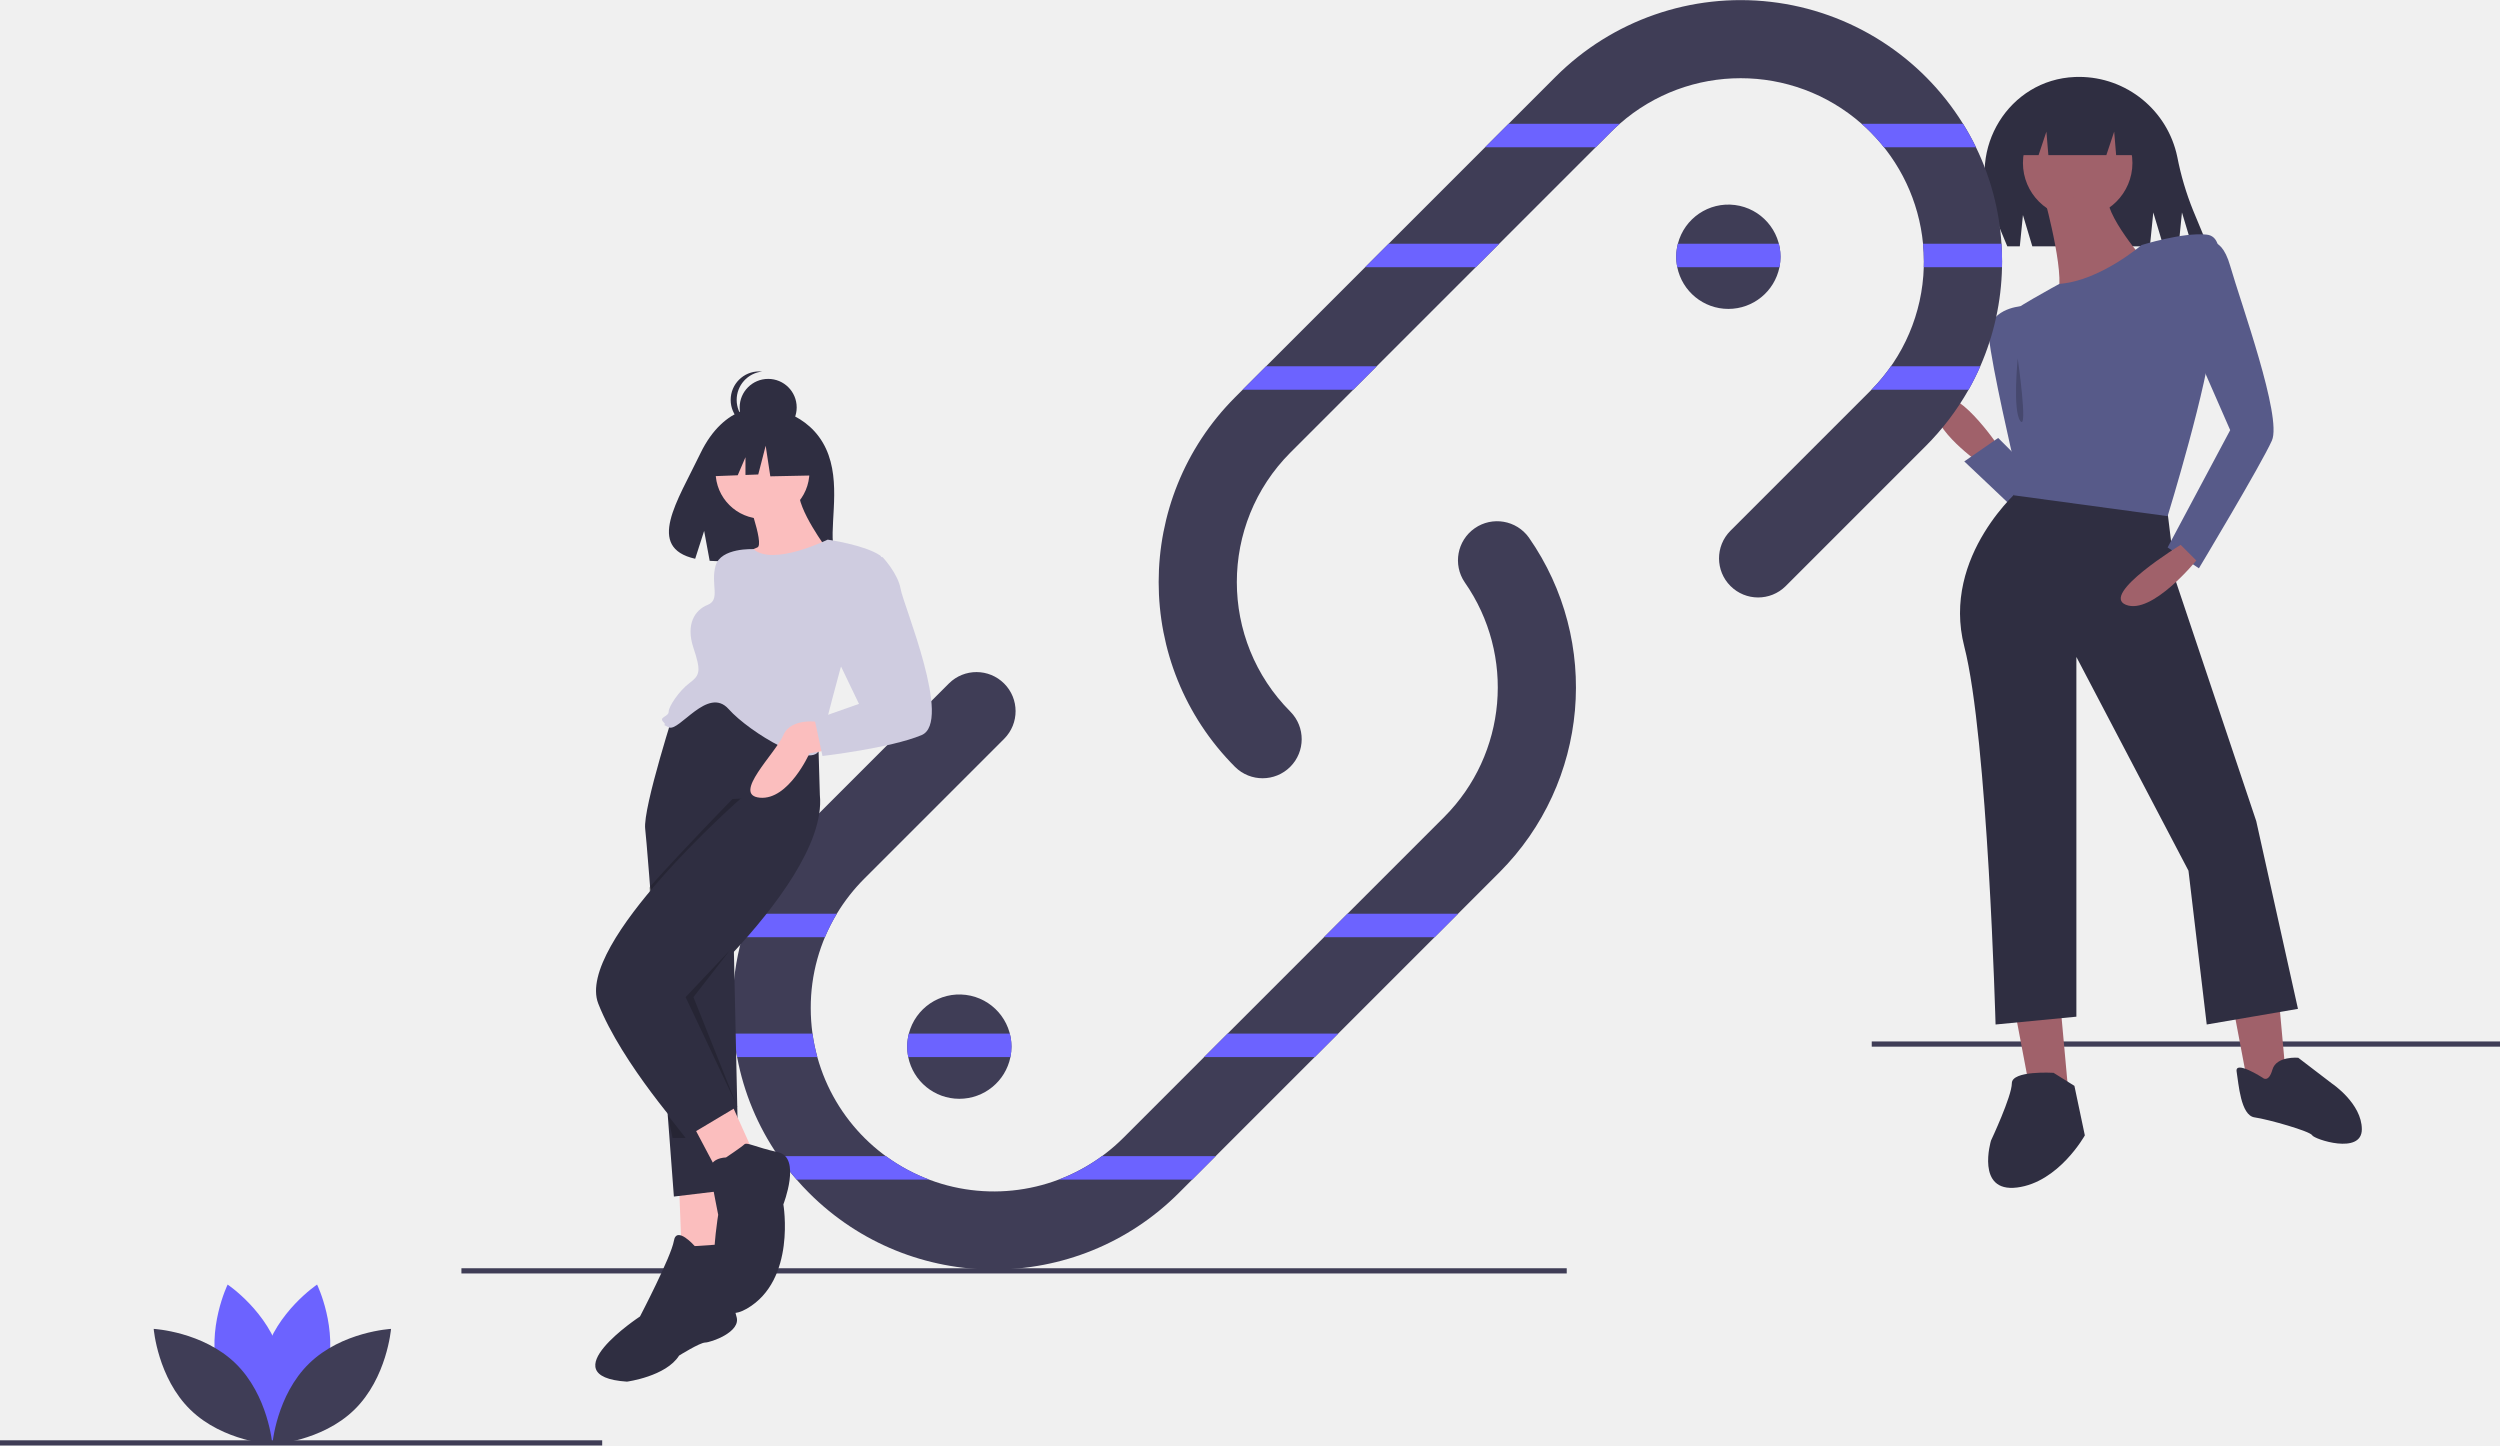
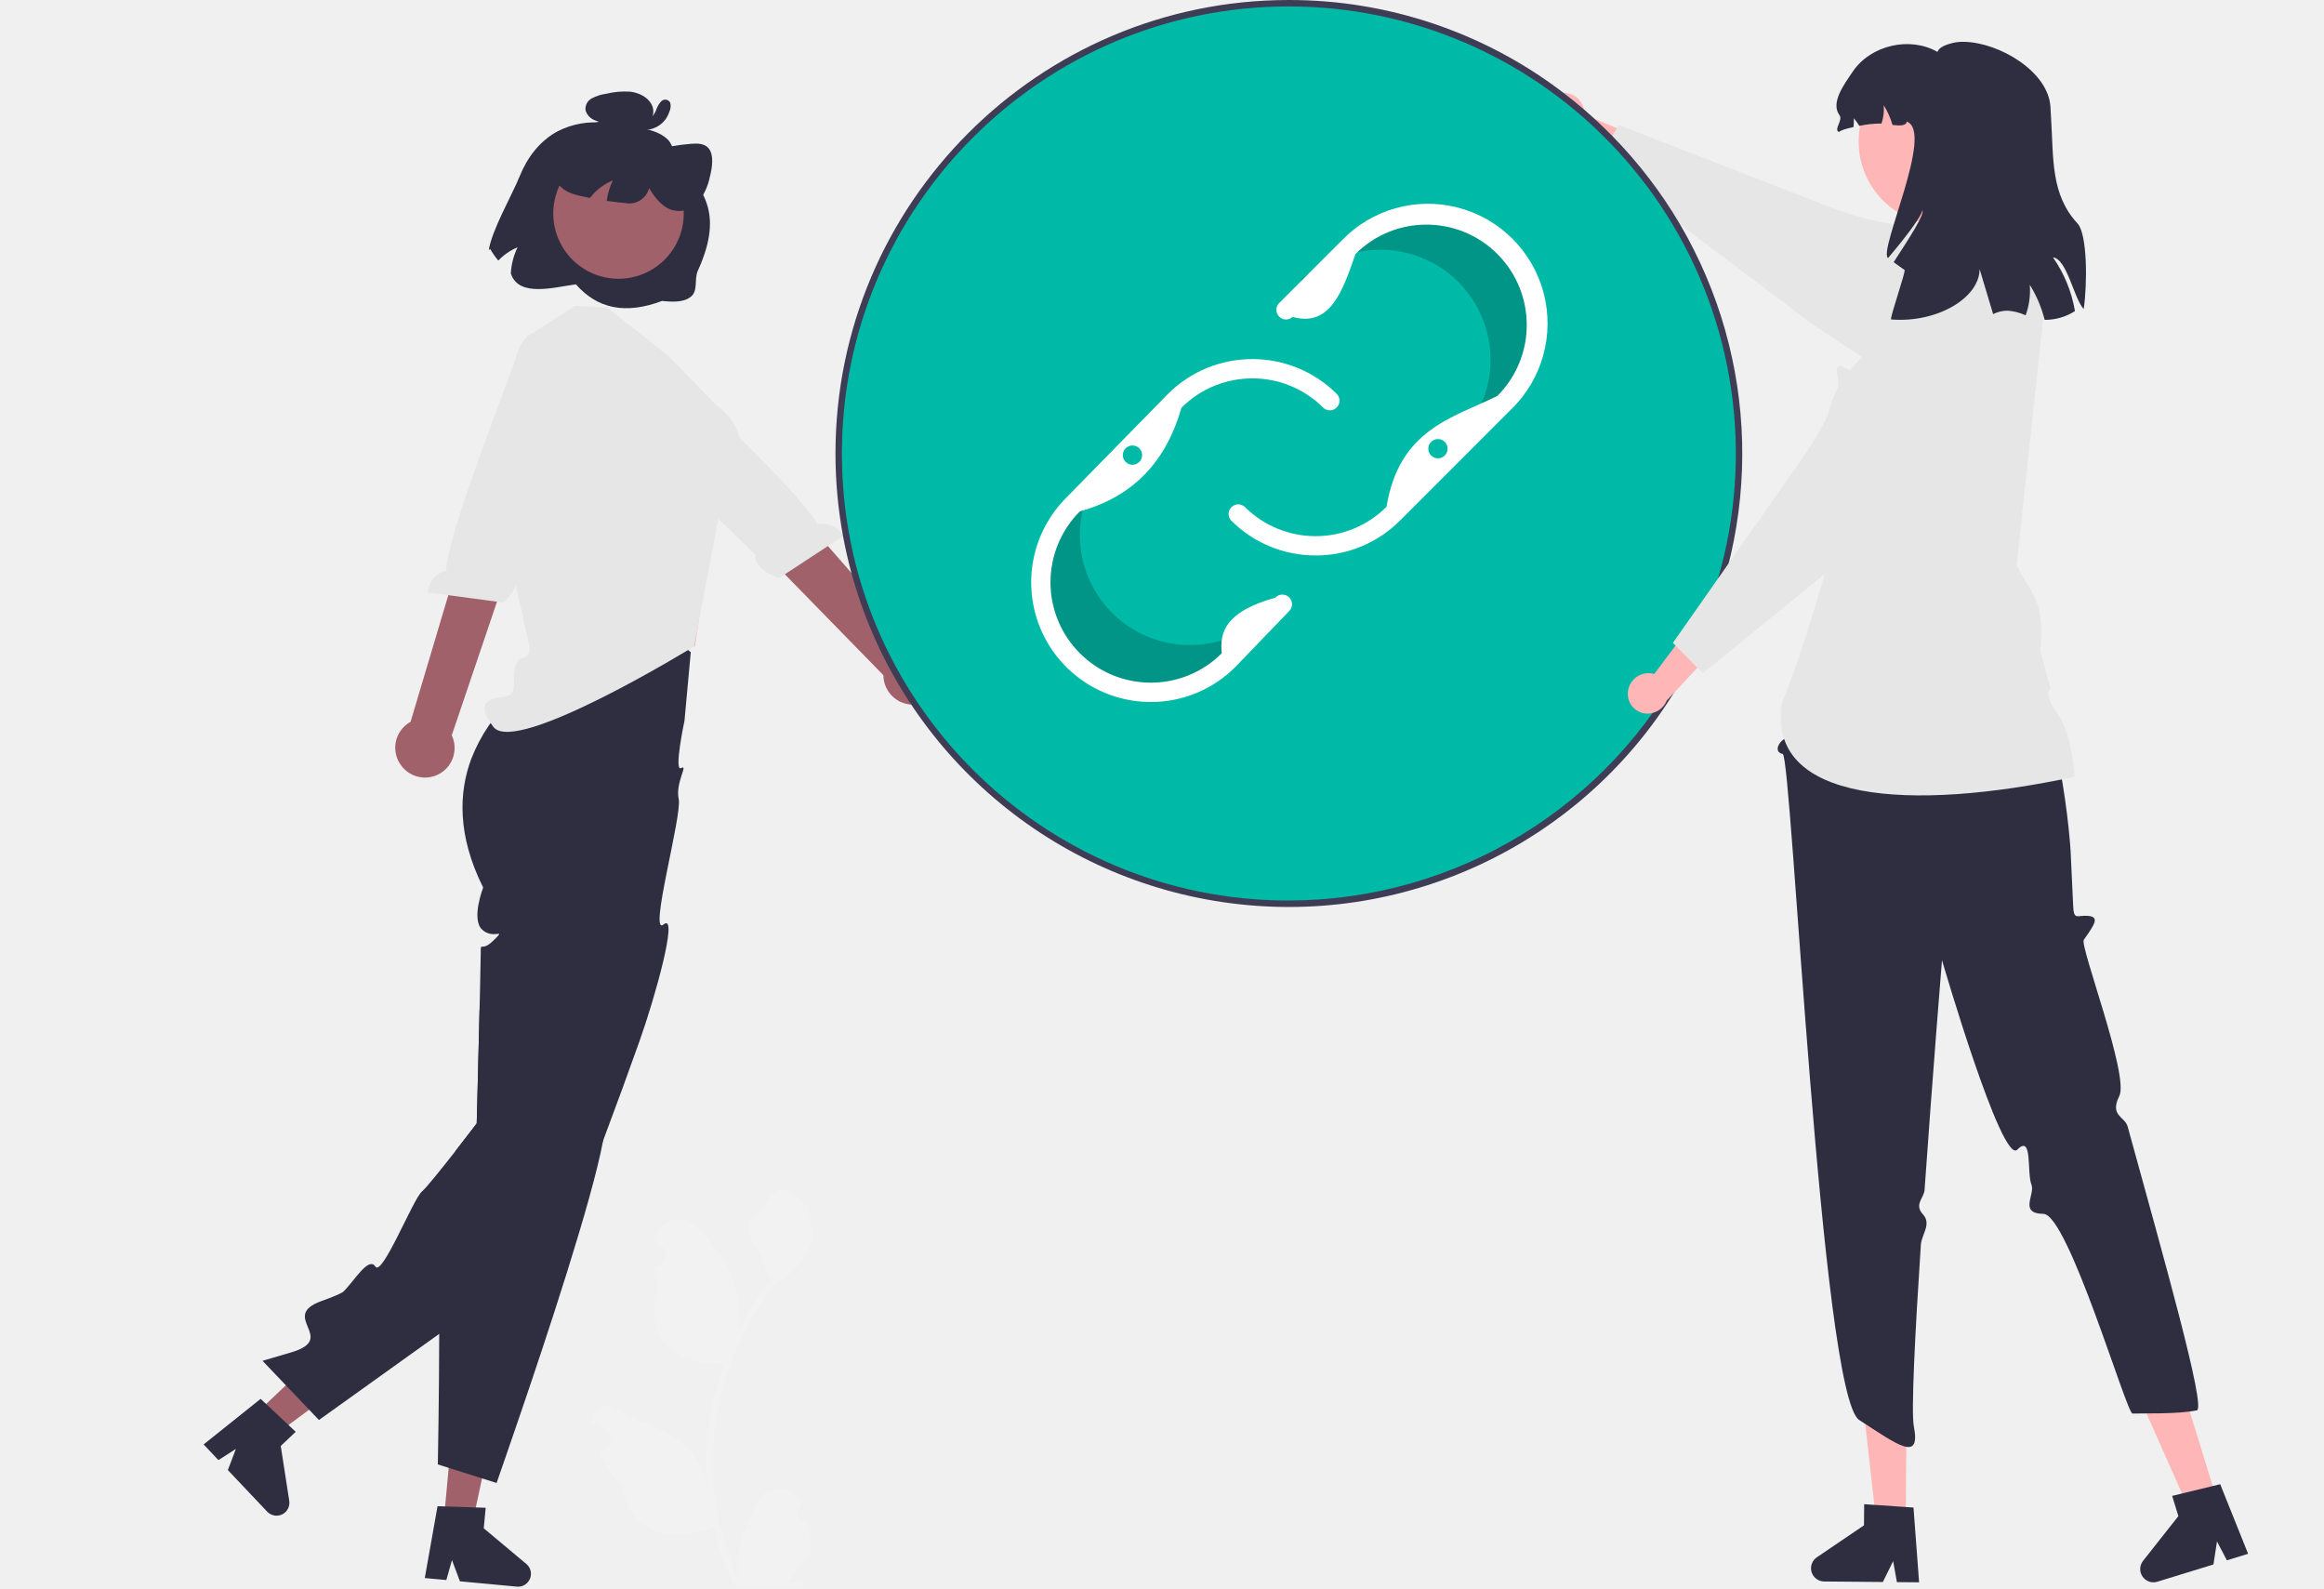
- <svg xmlns="http://www.w3.org/2000/svg" id="fdb0f8c4-3df2-405a-ba23-95c6aefe8bb3" data-name="Layer 1" width="959" height="554.5" viewBox="0 0 959 554.5">
-   <rect x="718" y="399.5" width="241" height="2" fill="#3f3d56" />
-   <polygon points="771.744 381.531 778.744 418.531 793.744 422.531 789.744 378.531 771.744 381.531" fill="#a0616a" />
-   <polygon points="855.744 381.531 862.744 418.531 877.744 422.531 873.744 378.531 855.744 381.531" fill="#a0616a" />
-   <path d="M908.244,584.282s-16-1-16,4-8,22-8,22-6,20,10,18,26-20,26-20l-4-19Z" transform="translate(-120.5 -172.75)" fill="#2f2e41" />
-   <path d="M988.383,586.125s-10.673-6.861-9.91-2.287,1.525,16.771,6.861,17.534,21.345,5.336,22.108,6.861,19.058,7.623,19.058-2.287-11.435-17.534-11.435-17.534l-12.96-9.91s-8.386-.762-9.91,4.574S988.383,586.125,988.383,586.125Z" transform="translate(-120.5 -172.75)" fill="#2f2e41" />
-   <path d="M887,343.75s-17-25-23-17,15,23,15,23Z" transform="translate(-120.5 -172.75)" fill="#a0616a" />
-   <path d="M893,367.75c-1-1-19-18-19-18l13-9,15,15Z" transform="translate(-120.5 -172.75)" fill="#575a89" />
-   <path d="M895.5,290.25s-13,1-12,12,9.5,47.5,9.5,47.5l5,10S916.5,302.25,895.5,290.25Z" transform="translate(-120.5 -172.75)" fill="#575a89" />
-   <path d="M896.5,255.25l3.6,12h45.1l1.3-13,3.9,13H956.2l1.3-13,3.9,13h6.1l-5.735-13.817a111.387,111.387,0,0,1-6.047-20.442A38.513,38.513,0,0,0,918,202.25h0q-.797,0-1.587.032c-25.278,1.025-41.467,27.496-31.768,50.862L890.5,267.25h4.8Z" transform="translate(-120.5 -172.75)" fill="#2f2e41" />
-   <path d="M896,359.75s-31,26-22,61,12,145,12,145l31-3v-138l43,82,7,59,35-6-16-72-30.769-91.778L952,369.494Z" transform="translate(-120.5 -172.75)" fill="#2f2e41" />
-   <circle cx="797" cy="62.5" r="21" fill="#a0616a" />
-   <path d="M905,249.75s9,33,4,37,35-13,35-13-17-19-15-27Z" transform="translate(-120.5 -172.75)" fill="#a0616a" />
-   <path d="M942,266.75s-16.011,13.772-31.506,14.886c0,0-20.494,11.114-19.494,12.114s4,15,4,15,5,7.721,5,24c0,2-7,30-7,30l59,8s16-52,17-70,7-37-2-38S942,266.75,942,266.75Z" transform="translate(-120.5 -172.75)" fill="#575a89" />
-   <path d="M965,266.75s7-6,11,8,20,58,16,67-28,49-28,49l-12-8,24-45-14-32Z" transform="translate(-120.5 -172.75)" fill="#575a89" />
-   <path d="M957,381.75s-31,19-21,23,27-17,27-17Z" transform="translate(-120.5 -172.75)" fill="#a0616a" />
-   <polygon points="774 38.5 774 59.5 782 59.5 785 50.5 785.75 59.5 808 59.5 811 50.5 811.75 59.5 821 59.5 821 38.5 774 38.5" fill="#2f2e41" />
-   <path d="M894.5,310.25s-2,20,1,24S894.5,310.25,894.5,310.25Z" transform="translate(-120.5 -172.75)" opacity="0.2" />
-   <rect x="177" y="486.5" width="424" height="2" fill="#3f3d56" />
-   <path d="M695.71,507.36,572.69,630.38a100.286,100.286,0,0,1-141.82,0c-1.66-1.66-3.26-3.37-4.78-5.13a96.849,96.849,0,0,1-6.99-9,98.778,98.778,0,0,1-15.84-38q-.855-4.455-1.29-9-.465-4.845-.47-9.78a100.755,100.755,0,0,1,3.72-27.22q1.275-4.575,2.99-9a100.066,100.066,0,0,1,22.66-34.69l53.67-53.67a14.998,14.998,0,0,1,21.21,21.21l-53.67,53.67a70.867,70.867,0,0,0-10.57,13.48,69.787,69.787,0,0,0-10.01,36.22,72.046,72.046,0,0,0,.67,9.78,68.424,68.424,0,0,0,1.86,9A70.269,70.269,0,0,0,551.48,609.17l30.92-30.92,55-55,37.1-37.1a70.402,70.402,0,0,0,7.87-90.02,15.005,15.005,0,0,1,24.61-17.17A100.457,100.457,0,0,1,695.71,507.36Z" transform="translate(-120.5 -172.75)" fill="#3f3d56" />
-   <path d="M888.5,273.03q0,1.11-.03,2.22a99.821,99.821,0,0,1-8.33,38,96.826,96.826,0,0,1-4.5,9,100.561,100.561,0,0,1-16.51,21.69l-53.67,53.67a14.998,14.998,0,0,1-21.21-21.21l53.67-53.67c.16-.16.32-.32.47-.48a69.874,69.874,0,0,0,20.07-47c.03-.74.04-1.48.04-2.22q0-3.42-.32-6.78a70.208,70.208,0,0,0-20.26-42.92c-1.07-1.07-2.16-2.1-3.29-3.08a70.29,70.29,0,0,0-92.82,0c-1.13.98-2.22,2.01-3.29,3.08L615.5,346.35a70.374,70.374,0,0,0,0,99.4,14.998,14.998,0,0,1-21.21,21.21,100.395,100.395,0,0,1,0-141.82L717.31,202.12a100.387,100.387,0,0,1,156.21,18.13,96.266,96.266,0,0,1,4.97,9,99.432,99.432,0,0,1,9.78,37Q888.495,269.625,888.5,273.03Z" transform="translate(-120.5 -172.75)" fill="#3f3d56" />
-   <path d="M245.815,699.416c-4.581,16.934-20.272,27.422-20.272,27.422s-8.264-16.968-3.683-33.903S242.133,665.513,242.133,665.513,250.397,682.481,245.815,699.416Z" transform="translate(-120.5 -172.75)" fill="#6c63ff" />
-   <path d="M204.14,699.416c4.581,16.934,20.272,27.422,20.272,27.422s8.264-16.968,3.683-33.903S207.823,665.513,207.823,665.513,199.559,682.481,204.14,699.416Z" transform="translate(-120.5 -172.75)" fill="#6c63ff" />
-   <path d="M210.872,695.776c12.571,12.237,14.106,31.048,14.106,31.048s-18.846-1.029-31.416-13.266-14.106-31.048-14.106-31.048S198.301,683.539,210.872,695.776Z" transform="translate(-120.5 -172.75)" fill="#3f3d56" />
-   <path d="M239.084,695.776c-12.571,12.237-14.106,31.048-14.106,31.048s18.846-1.029,31.416-13.266,14.106-31.048,14.106-31.048S251.654,683.539,239.084,695.776Z" transform="translate(-120.5 -172.75)" fill="#3f3d56" />
-   <path d="M803.5,271.25a20.247,20.247,0,0,1-.4,4,20.005,20.005,0,0,1-39.2,0,20.175,20.175,0,0,1,.23-9,20,20,0,0,1,39.37,5Z" transform="translate(-120.5 -172.75)" fill="#3f3d56" />
-   <path d="M508.5,574.25a20.247,20.247,0,0,1-.4,4,20.005,20.005,0,0,1-39.2,0,20.175,20.175,0,0,1,.23-9,20,20,0,0,1,39.37,5Z" transform="translate(-120.5 -172.75)" fill="#3f3d56" />
-   <rect y="552.5" width="231" height="2" fill="#3f3d56" />
-   <path d="M699.18,220.25h42.63c-1.13.98-2.22,2.01-3.29,3.08l-5.92,5.92H690.18Z" transform="translate(-120.5 -172.75)" fill="#6c63ff" />
-   <path d="M878.49,229.25H843.21a70.162,70.162,0,0,0-5.29-5.92c-1.07-1.07-2.16-2.1-3.29-3.08h38.89A96.266,96.266,0,0,1,878.49,229.25Z" transform="translate(-120.5 -172.75)" fill="#6c63ff" />
-   <polygon points="532.68 93.5 575.1 93.5 566.1 102.5 523.68 102.5 532.68 93.5" fill="#6c63ff" />
-   <path d="M802.87,266.25a20.175,20.175,0,0,1,.23,9H763.9a20.175,20.175,0,0,1,.23-9Z" transform="translate(-120.5 -172.75)" fill="#6c63ff" />
-   <path d="M888.5,273.03q0,1.11-.03,2.22H858.46c.03-.74.04-1.48.04-2.22q0-3.42-.32-6.78h30.09Q888.495,269.625,888.5,273.03Z" transform="translate(-120.5 -172.75)" fill="#6c63ff" />
-   <polygon points="485.68 140.5 528.1 140.5 519.1 149.5 476.68 149.5 485.68 140.5" fill="#6c63ff" />
-   <path d="M880.14,313.25a96.826,96.826,0,0,1-4.5,9H838.39a69.43,69.43,0,0,0,7.49-9Z" transform="translate(-120.5 -172.75)" fill="#6c63ff" />
-   <path d="M441.51,523.25a69.769,69.769,0,0,0-4.57,9H405.22q1.275-4.575,2.99-9Z" transform="translate(-120.5 -172.75)" fill="#6c63ff" />
-   <polygon points="559.32 350.5 550.32 359.5 507.9 359.5 516.9 350.5 559.32 350.5" fill="#6c63ff" />
-   <path d="M434.03,578.25H403.26q-.855-4.455-1.29-9h30.2A68.424,68.424,0,0,0,434.03,578.25Z" transform="translate(-120.5 -172.75)" fill="#6c63ff" />
-   <path d="M508.5,574.25a20.247,20.247,0,0,1-.4,4H468.9a20.175,20.175,0,0,1,.23-9h38.74A20.146,20.146,0,0,1,508.5,574.25Z" transform="translate(-120.5 -172.75)" fill="#6c63ff" />
-   <polygon points="513.32 396.5 504.32 405.5 461.9 405.5 470.9 396.5 513.32 396.5" fill="#6c63ff" />
-   <path d="M476.94,625.25H426.09a96.849,96.849,0,0,1-6.99-9h41.24A69.58,69.58,0,0,0,476.94,625.25Z" transform="translate(-120.5 -172.75)" fill="#6c63ff" />
-   <path d="M586.82,616.25l-9,9h-51.2a69.58,69.58,0,0,0,16.6-9Z" transform="translate(-120.5 -172.75)" fill="#6c63ff" />
-   <path d="M436.094,342.484c-7.645-12.918-22.771-13.52-22.771-13.52s-14.739-1.885-24.194,17.79c-8.813,18.339-20.976,36.045-1.958,40.338l3.435-10.692,2.127,11.488a74.412,74.412,0,0,0,8.137.139c20.366-.658,39.762.192,39.138-7.116C439.178,371.195,443.45,354.914,436.094,342.484Z" transform="translate(-120.5 -172.75)" fill="#2f2e41" />
-   <polygon points="260.5 455 261.5 481 279.5 481 278.5 453 260.5 455" fill="#fbbebe" />
-   <path d="M430,443.75l-1.82,6.05L404.6,528.13l-2.6,8.62,2,92-25,3s-.73-9.66-1.8-23.92c-2.15-28.24-5.67-74.55-7.71-99.75-.75-9.32-1.29-15.75-1.49-17.33-1-8,12-48,12-48l26-2Z" transform="translate(-120.5 -172.75)" fill="#2f2e41" />
-   <path d="M387,650.75s-7-8-8-2-13,29-13,29-35,23-5,25c0,0,15-2,20-10,0,0,8-5,10-5s14-4,12-10-1-28-1-28Z" transform="translate(-120.5 -172.75)" fill="#2f2e41" />
-   <polygon points="265.5 431 274.5 448 288.5 441 279.5 421 265.5 431" fill="#fbbebe" />
-   <path d="M379,554.75s-7.46-16.3-9.5-41.5c14.48-16.18,32-34,32-34l21-1,6.5-.5c1.52,15.2-11.34,34.78-24.4,50.38A279.192,279.192,0,0,1,379,554.75Z" transform="translate(-120.5 -172.75)" opacity="0.2" />
-   <path d="M405,478.75s-64,56-55,79,34,51,34,51l19.315-11.528L385,554.75s7.678-6.809,17.024-16.898C417.233,521.435,436.858,496.331,435,477.75l-1-34-17,2Z" transform="translate(-120.5 -172.75)" fill="#2f2e41" />
-   <path d="M399,616.75s-7,0-6,6,3,16,3,16-8,47,11,36,14-40,14-40,7-18-2-20-12-4-13-3S399,616.75,399,616.75Z" transform="translate(-120.5 -172.75)" fill="#2f2e41" />
-   <circle cx="292.5" cy="181" r="18" fill="#fbbebe" />
-   <path d="M406,360.75s8,21,5,22-9,6-9,6l10,9,26-14s-12-16-11-23Z" transform="translate(-120.5 -172.75)" fill="#fbbebe" />
-   <path d="M438,379.75s-20.925,10.315-28.462,3.657c0,0-12.538-.657-14.538,6.343s2,13-3,15-8.5,7.5-5.5,16.5,2.5,10.5-1.5,13.5-8,9-8,11-4,2-2,4-2,0,2,2,15-16,23-7,33,24,35,15,8-31,8-31,21-39,15-43S438,379.75,438,379.75Z" transform="translate(-120.5 -172.75)" fill="#cfcce0" />
-   <path d="M435,449.75s-11-2-14,5-20,23-9,24,19-17,19-17l11-2Z" transform="translate(-120.5 -172.75)" fill="#fbbebe" />
-   <path d="M446,385.75l13.078.728S465,392.75,466,398.75s20,51,8,56-38,8-38,8l-3-14,17-6-12-25Z" transform="translate(-120.5 -172.75)" fill="#cfcce0" />
-   <polygon points="266 382.5 282.449 423.623 263 382.5 280 364.5 266 382.5" opacity="0.2" />
-   <polygon points="256.143 427.766 263 436.5 258 436.5 256.143 427.766" opacity="0.2" />
-   <circle cx="294.674" cy="156.279" r="10.937" fill="#2f2e41" />
-   <path d="M403.086,326.151a10.937,10.937,0,0,1,9.786-10.875,11.047,11.047,0,0,0-1.151-.061,10.937,10.937,0,1,0,0,21.874,11.047,11.047,0,0,0,1.151-.061A10.937,10.937,0,0,1,403.086,326.151Z" transform="translate(-120.5 -172.75)" fill="#2f2e41" />
-   <polygon points="312.214 168.489 297.27 160.662 276.634 163.864 272.364 182.721 282.993 182.312 285.962 175.384 285.962 182.198 290.866 182.009 293.712 170.98 295.491 182.721 312.925 182.365 312.214 168.489" fill="#2f2e41" />
+ <svg xmlns="http://www.w3.org/2000/svg" data-name="Layer 1" width="722.73" height="494">
+   <path d="M251.11 473.2a2.8 2.8 0 0 1-2.03-4.87l.19-.76-.08-.19a7.54 7.54 0 0 0-13.9.06c-2.28 5.47-5.17 10.96-5.89 16.75a22.3 22.3 0 0 0 .4 7.67 89.42 89.42 0 0 1-8.14-37.13 86.3 86.3 0 0 1 .54-9.63q.44-3.93 1.23-7.8a90.46 90.46 0 0 1 17.93-38.35 24.07 24.07 0 0 0 10.02-10.38 18.36 18.36 0 0 0 1.67-5.02c-.5.06-1.84-7.36-1.47-7.82-.68-1.03-1.9-1.54-2.64-2.54-3.7-5-8.77-4.13-11.43 2.66-5.67 2.87-5.72 7.61-2.24 12.17 2.21 2.9 2.51 6.83 4.46 9.94l-.61.76a91.04 91.04 0 0 0-9.5 15.06 37.85 37.85 0 0 0-2.26-17.58c-2.17-5.22-6.22-9.61-9.79-14.12-4.29-5.42-13.08-3.06-13.83 3.81l-.03.2q.8.45 1.56.95a3.8 3.8 0 0 1-1.53 6.93l-.08.01a37.89 37.89 0 0 0 1 5.67c-4.58 17.7 5.3 24.16 19.42 24.45l.93.47a92.93 92.93 0 0 0-5 23.54 88.14 88.14 0 0 0 .06 14.23l-.02-.17a23.29 23.29 0 0 0-7.95-13.44c-6.12-5.03-14.77-6.88-21.37-10.92a4.37 4.37 0 0 0-6.7 4.25l.04.18a25.58 25.58 0 0 1 2.86 1.38q.8.45 1.56.95a3.8 3.8 0 0 1-1.53 6.93l-.08.01-.16.03a37.92 37.92 0 0 0 6.97 10.92c2.87 15.46 15.17 16.93 28.32 12.43a92.9 92.9 0 0 0 6.25 18.21h22.3l.22-.75a25.33 25.33 0 0 1-6.17-.37l4.96-6.1a1.38 1.38 0 0 0 .1-.12l2.53-3.1a37.1 37.1 0 0 0-1.09-9.46Z" fill="#f2f2f2" />
+   <path fill="#a0616a" d="m79.64 439.48 6.15 6.5 28.56-21.16-9.07-9.59-25.64 24.25z" />
+   <path d="m89.72 443.08-6.96-6.54-1.71-1.6-17.73 14.17 4.61 4.87 5.43-3.48-2.5 6.58 12.23 12.93a4 4 0 0 0 6.86-3.36l-2.64-17.07 4.65-4.4Zm125.1-240.3-1.95 21.29s-3.4 16.04-1.04 14.74-1.87 4.55-.76 9.63-9.5 42.91-4.7 38.99-2.78 23.16-7.58 36.52a1445.64 1445.64 0 0 1-5.4 14.97c-1.98 5.4-3.95 10.72-5.84 15.74l-.79 2.09c0 .02 0 .04-.02.04-6.22 16.37-11.55 29.25-13.68 31.38-1.1 1.11-18.72 13.83-36.47 26.57-18.63 13.37-37.4 26.77-37.4 26.77l-17.55-18.4 1.21-.36c1.46-.42 4.16-1.21 7.7-2.26 14.76-4.35-3.99-11.12 9.41-15.96 3.78-1.36 6.3-2.42 6.87-2.98 3.33-3.25 7.8-11 9.91-7.75s11.68-20.9 14.44-23.29c1.48-1.29 6.31-7.32 10.45-12.62 3.56-4.56 6.62-8.59 6.62-8.59l.15-5.6.52-20.92v-.01l.21-8.8.15-6.24c.13-5.84.22-10.26.22-11.36 0-3.61 0-.8 2.85-2.98a12.89 12.89 0 0 0 1.21-1.08 14.6 14.6 0 0 0 1.68-1.79c.21-.45-1.1.16-2.8-.18a5.08 5.08 0 0 1-2.46-1.26c-3.58-3.22.28-13.12.28-13.12-8.14-16.28-7.55-29.63-3.74-39.92a51.2 51.2 0 0 1 13.21-19.35 47.8 47.8 0 0 1 7.23-5.67l.25-1.35 2.75-14.89a33.18 33.18 0 0 1 4.55-2.07 31.58 31.58 0 0 1 15.26-1.52 45.55 45.55 0 0 1 14.61 4.73 54.07 54.07 0 0 1 10.44 6.86Z" fill="#2f2e41" />
+   <path fill="#a0616a" d="m138.02 472.65 8.91.83 7.51-34.74-13.15-1.23-3.27 35.14z" />
+   <path d="m163.68 486.27-13.24-11.09.6-6.38-3.08-.1-9.54-.31-2.35-.08-3.97 22.34 6.7.62 1.76-6.2 2.47 6.6 3.54.33 14.17 1.32.37.02a3.97 3.97 0 0 0 2.98-1.34 3.92 3.92 0 0 0 1.01-2.3 4 4 0 0 0-1.42-3.43Zm23.87-131.61c-3.39 18.45-17.74 61.71-26.42 87.03-3.95 11.57-6.7 19.4-6.7 19.4l-4.5-1.42h-.02l-7.6-2.4-2.78-.88-3.37-1.07s.4-20.66.43-40.58c.03-8.35 0-16.58-.17-23.1-.18-7.11-.49-12.2-1-13.21-2.1-4.14 1.42-4.58 5.15-5.62 3.74-1.05.82-2.63-.63-5.99-.98-2.24.95-5.23 2.32-6.93a16.71 16.71 0 0 1 1.21-1.37s-.66-.23-1.84-.63c3.56-4.56 6.62-8.59 6.62-8.59l.15-5.6.52-20.92v-.01l.21-8.8c5.72 4.4 11.28 8.7 16.32 12.68a.05.05 0 0 1 .02.04c12.11 9.57 21.2 17.25 22.48 19.69.58 1.1.38 4.04-.4 8.28Z" fill="#2f2e41" />
+   <path d="M485.68 28.9a6.43 6.43 0 0 1 6.98 5.62 6.17 6.17 0 0 1 .02 1.02l20.63 8.8-.8 12.04-26.94-15.12a6.41 6.41 0 0 1-5.48-5.58 6.13 6.13 0 0 1 5.42-6.77l.17-.02Z" fill="#ffb6b6" />
+   <path d="M625.98 103.19a18.9 18.9 0 0 0-2.79-6.53 16.9 16.9 0 0 0-1.2-1.62 264.5 264.5 0 0 0-7-8.04c-4.53-4.97-7.5-7.6-8.86-7.82-.66-.11-1.3-.19-1.94-.27-3.23-.4-5.57-.69-5.64-4.1a8.88 8.88 0 0 1 .1-1.46 17.85 17.85 0 0 1 .53-2.4 10.6 10.6 0 0 0 .31-1.36c.1-.59.06-1.03-.26-1.3-.4-.33-1.07-.28-2.33.22l-.67.28-.25.11-.52.24c-1.5.72-3.84.81-6.5.54-7.85-.8-18.47-4.76-18.6-4.81l-66.88-25.99-.62 1-1.47 2.38-.5.82-.59.94-2.53 4.08-1.28 2.06 21.6 16.29 2.35 1.77 2.02 1.53 41.24 31.11 15.38 10.15 3.43 2.26 14.62 9.64a18.86 18.86 0 0 0 26.4-5.76 18.9 18.9 0 0 0 2.45-13.96Z" fill="#e6e6e6" />
+   <path fill="#ffb6b6" d="m164.92 166.79 1.87 17.38-1.1 22.8 50.48-6 4.75-34.18-6.05.06-49.95-.06z" />
+   <path d="m207.86 110.65-19-15-9.98-.58-14.8 9.48-3.62 18.49-8.57 20.82 12.57 56.18s1.18 4.03-1.9 4.51-2.73 6.43-2.73 6.43.63 5.15-2.37 5.6-11 .46-4 9.46S215.83 201 215.83 201l8.04-42.2s15.6-20.94-1.2-32.94Z" fill="#e6e6e6" />
+   <path d="M124.91 238.2a9.16 9.16 0 0 1 2.77-13.76l23.9-80.2 14.94 7.52-26.03 76.87a9.2 9.2 0 0 1-15.58 9.58Z" fill="#a0616a" />
+   <path d="M167.52 103.8s-4.27-2.26-7.2 7.56c-2.34 7.87-21.32 54.71-21.56 66.1a7.2 7.2 0 0 0-5.7 6.74l23.47 3.14c4.1-3.46 5.18-8.13 3.6-9.51l5.09-13.92 21.26-44.28-15.85-14.24Z" fill="#e6e6e6" />
+   <path d="M292.92 211.84a9.16 9.16 0 0 0-8.45-11.21L229.65 138l-11.63 13.88 56.71 58.06a9.2 9.2 0 0 0 18.19 1.9Z" fill="#a0616a" />
+   <path d="M196.38 109.08s2.87-3.89 9.76 3.7c5.5 6.08 42.88 40.12 48.03 50.28a7.2 7.2 0 0 1 8.04 3.61l-19.8 12.99c-5.2-1.35-8.18-5.1-7.35-7.03l-10.61-10.35-38.32-30.73 8.13-19.69Z" fill="#e6e6e6" />
+   <circle cx="400.83" cy="141" r="140" fill="#00baa8" />
+   <path d="M394.2 190.55a34.2 34.2 0 0 1-48.36 0 34.2 34.2 0 0 1-4.62-42.62l-7.53 7.68a34.2 34.2 0 0 0 0 48.36 34.2 34.2 0 0 0 48.37 0l16.67-17.31.26-1.08ZM410.09 83.6a34.2 34.2 0 0 1 47.51 9 34.2 34.2 0 0 1-3.4 42.74l8.82-6.14a34.2 34.2 0 0 0 9.02-47.52 34.2 34.2 0 0 0-47.52-9.01l-19.6 13.9-.46 1Z" opacity=".2" />
+   <path d="M357.88 218.27a37.2 37.2 0 0 1-26.3-63.5l31.56-32.21a37.2 37.2 0 0 1 52.63-.02 3 3 0 0 1-4.24 4.24 31.2 31.2 0 0 0-44.12 0c-4.64 16.34-14.66 27.56-31.57 32.2a31.2 31.2 0 1 0 44.1 44.15c-.69-6.7 1.27-13.01 16.63-17.27a3 3 0 1 1 4.32 4.16l-16.67 17.31a36.98 36.98 0 0 1-26.34 10.94Z" fill="#fff" />
+   <path d="M409.13 172.7a36.96 36.96 0 0 1-26.3-10.9 3 3 0 0 1 4.24-4.23 31.2 31.2 0 0 0 44.12 0c4-24.09 20.3-27.49 34.47-34.47a31.2 31.2 0 0 0-44.13-44.12c-3.94 11.37-7.8 22.87-19.55 19.55a3 3 0 0 1-4.24-4.24l19.55-19.55a37.2 37.2 0 1 1 52.6 52.6l-34.46 34.47a36.96 36.96 0 0 1-26.3 10.9Z" fill="#fff" />
+   <path d="M522.46 69.75a142.54 142.54 0 0 0-21.07-27.49 149.85 149.85 0 0 0-8.8-8.24c-2.08-1.78-4.2-3.5-6.38-5.16A140.29 140.29 0 0 0 400.82 0c-77.74 0-141 63.25-141 141a140.73 140.73 0 0 0 2.33 25.56.77.77 0 0 0 .02.14c.71 3.87 1.6 7.69 2.61 11.44a140.99 140.99 0 0 0 255.75 37.31q2.93-4.71 5.5-9.66a140.8 140.8 0 0 0-3.57-136.04ZM400.82 280a138.95 138.95 0 0 1-139-139c0-76.65 62.36-139 139-139a138.95 138.95 0 0 1 99.48 42.02 133.06 133.06 0 0 1 9.54 10.86 134.83 134.83 0 0 1 8.25 11.57 138.93 138.93 0 0 1 16.2 113.41 136.56 136.56 0 0 1-9.73 24.42A139.47 139.47 0 0 1 400.82 280Z" fill="#3f3d56" />
+   <path fill="#ffb6b6" d="m592.64 472.97-9.19-.08-4.07-36.28 13.56.12-.3 36.24z" />
+   <path d="m595.07 468.73-2.4-.16-9.79-.67-3.15-.21-.06 6.57-14.68 9.96a4.11 4.11 0 0 0 2.28 7.5l18.27.16 3.2-6.48 1.17 6.52 6.9.06Z" fill="#2f2e41" />
+   <path fill="#ffb6b6" d="m689.41 466.25-8.79 2.7-14.83-33.35 12.97-3.99 10.65 34.64z" />
+   <path d="m690.45 461.48-2.34.57-9.53 2.31-3.07.75 1.93 6.29-10.99 13.92a4.12 4.12 0 0 0 3.23 6.66 4.15 4.15 0 0 0 1.2-.18l17.47-5.37 1.1-7.15 3.08 5.86 6.6-2.03Zm-116.3-293.56-17.54 50.97-.58 4.08c-4.42 4.2 1.13 5.58-.95 6.68s-3.48 4.21-.68 4.77 11.85 199.37 23.78 207.09 19.2 13.3 17 2c-.88-4.55.37-28.97 2.18-56.5.2-3.13 3.43-6.43.63-9.47s.34-5.03.52-7.54c2.52-35.96 5.42-71.46 5.42-71.46s18.6 63.86 23.43 58.91 2.91 7.23 4.39 10.87c1.23 3.04-4.03 9 3.7 9.1s25.9 62.16 27.73 62.09c3.65-.14 13.91.25 20-1 3.01-.62-10.34-47.61-21.5-88.2-.88-3.23-5.72-3.3-2.6-9.55s-12.38-46.68-11.05-48.55c3.52-4.96 4.87-7.12 1.39-7.44s-4.5 1.58-4.7-3.23-.78-16.69-.78-16.69-2.52-46.95-20.17-72.88l-1.5-15.42Z" fill="#2f2e41" />
+   <path d="m617.97 70.6-23.26 3.3-1.4 16.85-11.48 17.95s-25.52 17.96-7.72 46.32c-6.78 24.44-13.5 47.87-19.93 63.49-5 31 39.8 33.97 91 23 0 0-.7-13.26-5.35-19.63s-2.12-7.76-2.12-7.76l-3.24-11.9c1.83-17.22-4.37-18.76-7.29-26.71l8.86-82.5Z" fill="#e6e6e6" />
+   <path d="M506.3 214.79a6.43 6.43 0 0 1 7.13-5.44 6.17 6.17 0 0 1 1 .22l13.47-17.92 11.5 3.64-21.1 22.55a6.41 6.41 0 0 1-6.74 4 6.13 6.13 0 0 1-5.28-6.89l.02-.16Z" fill="#ffb6b6" />
+   <path d="M625.98 103.19c-.33-.41-.69-.81-1.07-1.2a18.83 18.83 0 0 0-20.83-4.24c-.34.14-.68.3-1 .46-11.96 5.87-18.4 9.78-19.19 11.61-.27.62-.5 1.23-.73 1.82-.22.58-.43 1.13-.65 1.63-.92 2.14-1.98 3.47-4.68 2.87a10.8 10.8 0 0 1-2.57-.99c-.37-.18-.7-.37-1.03-.55-1.16-.64-2-1.1-2.57-.68-.55.41-.57 1.45-.07 3.86a8.05 8.05 0 0 1-.08 3.03 34.44 34.44 0 0 1-3.08 8.35 110.23 110.23 0 0 1-6.98 11.98l-23.79 33.92-1.6 2.29-1.77 2.51-14.04 20.02.83.85 3.48 3.55.77.79.7.72 1.81 1.85 1.7 1.73 37.93-30.9 4.23-3.45 7.58-6.18 15.53-12.65 29.4-27.2a18.7 18.7 0 0 0 6.04-13.35l.01-.5a18.69 18.69 0 0 0-4.28-11.95Z" fill="#e6e6e6" />
+   <circle cx="604" cy="43.99" r="25.99" fill="#ffb6b6" />
+   <path d="M638.45 80.03a41.04 41.04 0 0 1 6.83 16.7 17.25 17.25 0 0 1-9.42 2.72c-.11-.43-.23-.87-.36-1.3a37.5 37.5 0 0 0-4.27-9.6 22.6 22.6 0 0 1-1.28 9.48 16.65 16.65 0 0 0-5.58-1.44 10.15 10.15 0 0 0-4.54 1.07c-1.63-5.42-3.14-10.41-4.2-13.99-.04 8.97-13.18 16.79-27.52 15.66-.52-.33 4.68-15.07 4.17-15.41-1.15-.77-2.26-1.6-3.38-2.4 4.7-7.25 9.8-15.02 8.92-16.19.06 1.44-5.08 8.37-10.68 14.91-3.11-2.28 14.55-39.41 5.82-42.43-.14 1.32-2.07 1.32-4.42 1.04a23.95 23.95 0 0 0-2.73-6.13 14.41 14.41 0 0 1-.68 5.68 33.09 33.09 0 0 0-6.9.73 22.1 22.1 0 0 0-1.73-2.37 14.07 14.07 0 0 1-.08 2.74c-2.31.5-4.22 1.08-4.5 1.55-1.81-.66 1.28-3.66.15-5.21-2.88-3.89 1.39-9.55 4.1-13.56 5.54-8.23 17.73-11.08 26.36-6.14.39-1.34 2.38-2.23 4.94-2.83a13.4 13.4 0 0 1 3.3-.31c11 .2 26.29 9.28 26.89 20.27.04 1.1.13 2.3.2 3.57.78 12.3-.17 23.65 8.23 32.65 3.04 3.26 3.08 18.67 1.91 26.6-3.03-3.2-5.18-15.59-9.55-16.06Z" fill="#2f2e41" />
+   <circle cx="352.18" cy="141.51" r="3" fill="#00baa8" />
+   <circle cx="447.18" cy="139.51" r="3" fill="#00baa8" />
+   <path d="M161.61 54.8c-2.28 5.68-8.72 16.86-9.6 22.96l.4-.38a27.54 27.54 0 0 0 2.55 3.64 17.69 17.69 0 0 1 6-4.13 21.17 21.17 0 0 0-2.1 8.12c2.42 7.62 13.66 4.23 20.25 3.4 6.57 7.52 15.32 9.48 26.77 5.16 3.2.33 6.8.53 9.04-1.37s.9-5.4 2.11-8.05c8.6-18.88.67-25.7-6.08-34.26-1.48-1.89-1.48-4.7-3.28-6.5-2.51-2.49-6.35-3.26-9.9-3.87a5.37 5.37 0 0 0 4.72-2.33 4.84 4.84 0 0 0-.06-5.06c-1.27-2.1-3.9-3.32-6.44-3.63a24.45 24.45 0 0 0-7.45.65 13.33 13.33 0 0 0-4.52 1.44 3.7 3.7 0 0 0-1.92 3.74 4.78 4.78 0 0 0 2.83 3.05 12.52 12.52 0 0 0 3.2.87 25.09 25.09 0 0 0-14.72 2.58c-5.67 3.03-9.5 8.28-11.8 13.97Z" fill="#2f2e41" />
+   <circle cx="192.35" cy="66.38" r="20.29" fill="#a0616a" />
+   <path d="M172.83 55.5c1.17 3.56 4.54 4.7 7.64 5.42.98.23 1.97.44 2.96.63.37-.46.76-.91 1.17-1.34a17.69 17.69 0 0 1 6-4.13 20.85 20.85 0 0 0-1.92 6.38q2.81.4 5.66.66a6.4 6.4 0 0 0 7.53-4.61c1.73 2.82 3.77 5.49 6.57 6.61a7.95 7.95 0 0 0 9.05-2.7 19.15 19.15 0 0 0 3.27-7.44c.8-3.15 1.24-6.78-.32-8.78-1.25-1.61-3.4-1.64-5.39-1.5a64.12 64.12 0 0 0-12.95 2.35l-.35.8c.72-4.36-.85-8.55-3.76-10.05-1.97-1-4.33-.83-6.63-.62a30.2 30.2 0 0 0-8.65 1.67 16.62 16.62 0 0 0-7.85 6.26c-2.03 3.1-3.05 7.32-2.03 10.4Z" fill="#2f2e41" />
+   <path d="M201.76 36.54c-.2-.06.31.01.13.02a1.65 1.65 0 0 0 .27-.04c.02 0 .22-.07.08-.02a1.63 1.63 0 0 0 .78-.5 6.75 6.75 0 0 0 1.1-1.97 7.07 7.07 0 0 1 1.52-2.54 1.74 1.74 0 0 1 2.78.42 4.05 4.05 0 0 1-.25 2.81 8.72 8.72 0 0 1-1.28 2.49 7.98 7.98 0 0 1-3.67 2.69 8.35 8.35 0 0 1-5.24.15 1.27 1.27 0 0 1-.05-2.32l2.87-1.17a1.26 1.26 0 1 1 1 2.3l-2.86 1.17-.05-2.32a5 5 0 0 0 1.1.19 4.2 4.2 0 0 0 1.19-.05 5.21 5.21 0 0 0 1.1-.27 7.17 7.17 0 0 0 .66-.29l.24-.12.18-.1a7.08 7.08 0 0 0 1.04-.8 2.86 2.86 0 0 0 .31-.35 6.65 6.65 0 0 0 .46-.63 6.52 6.52 0 0 0 .66-1.48 6.61 6.61 0 0 0 .19-.66 2.72 2.72 0 0 1 .06-.36c.11-.29-.02.16.1.29l.53.39a.69.69 0 0 0 .6-.1q.09-.13-.05.05a4.1 4.1 0 0 0-.28.43 11.85 11.85 0 0 0-.52 1.09 11.94 11.94 0 0 1-1.19 2.24 4.04 4.04 0 0 1-4.42 1.7 1.27 1.27 0 0 1-.72-1.63 1.28 1.28 0 0 1 1.63-.71Z" fill="#2f2e41" />
</svg>
